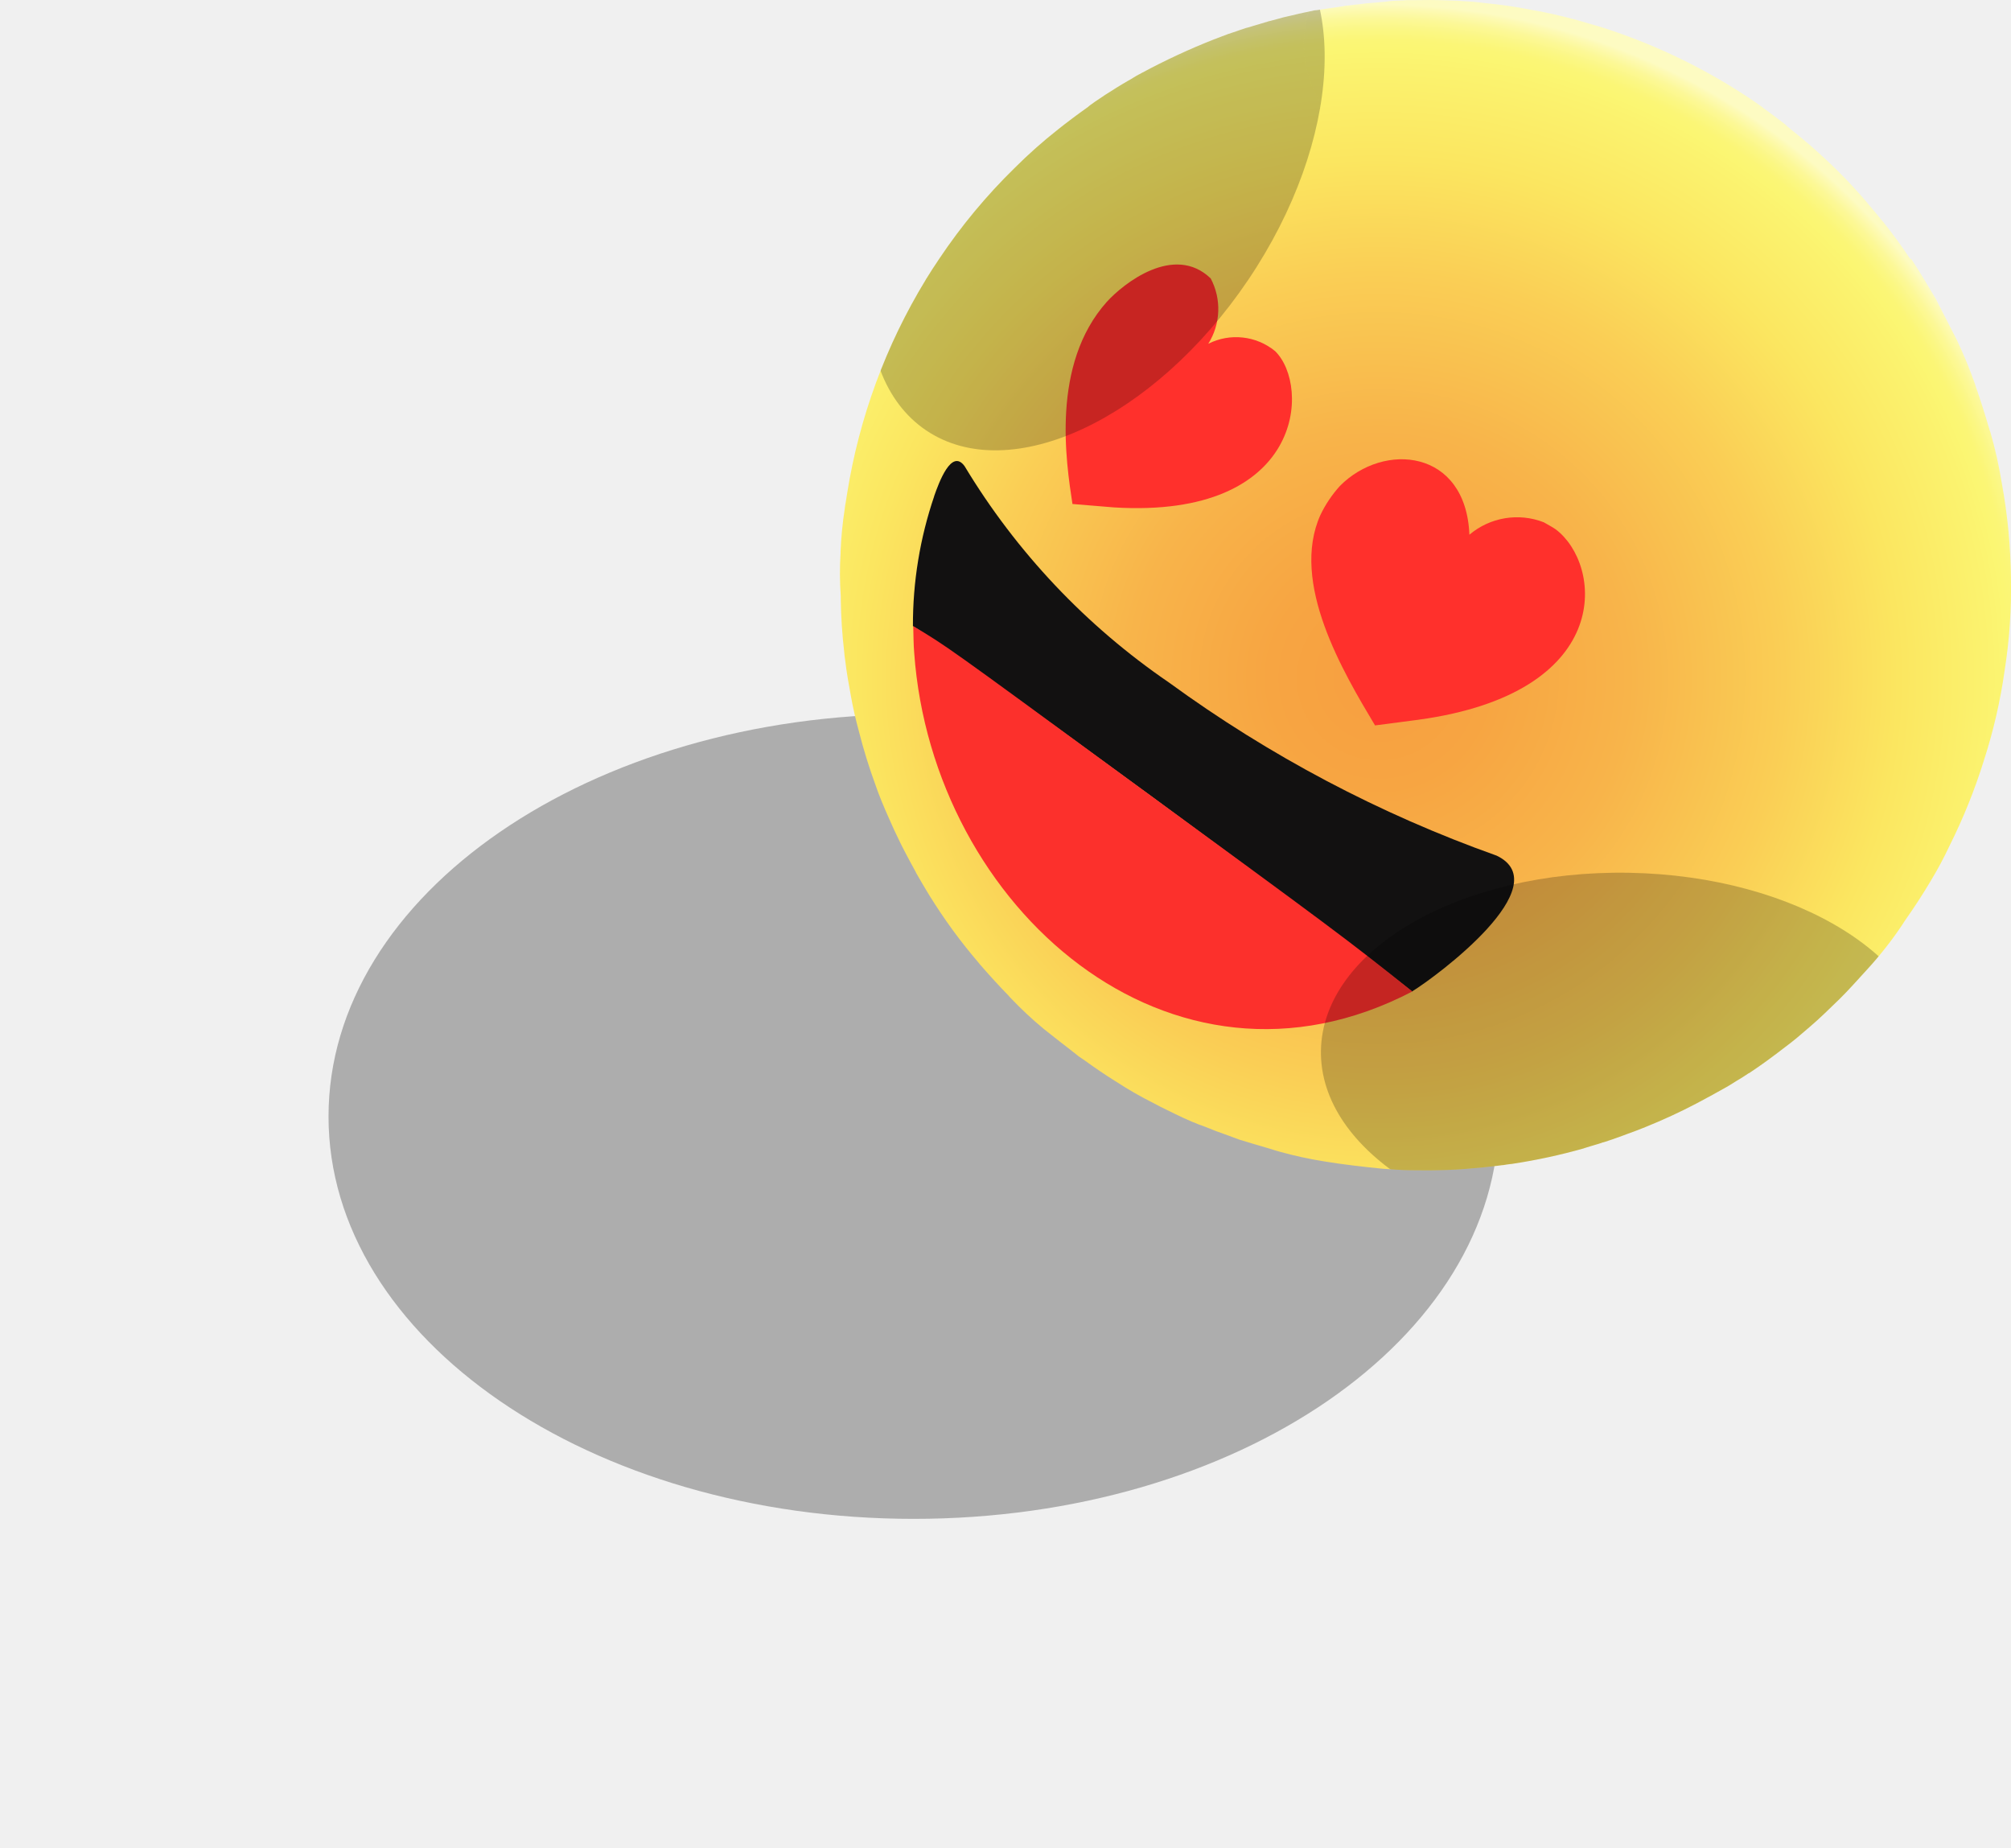
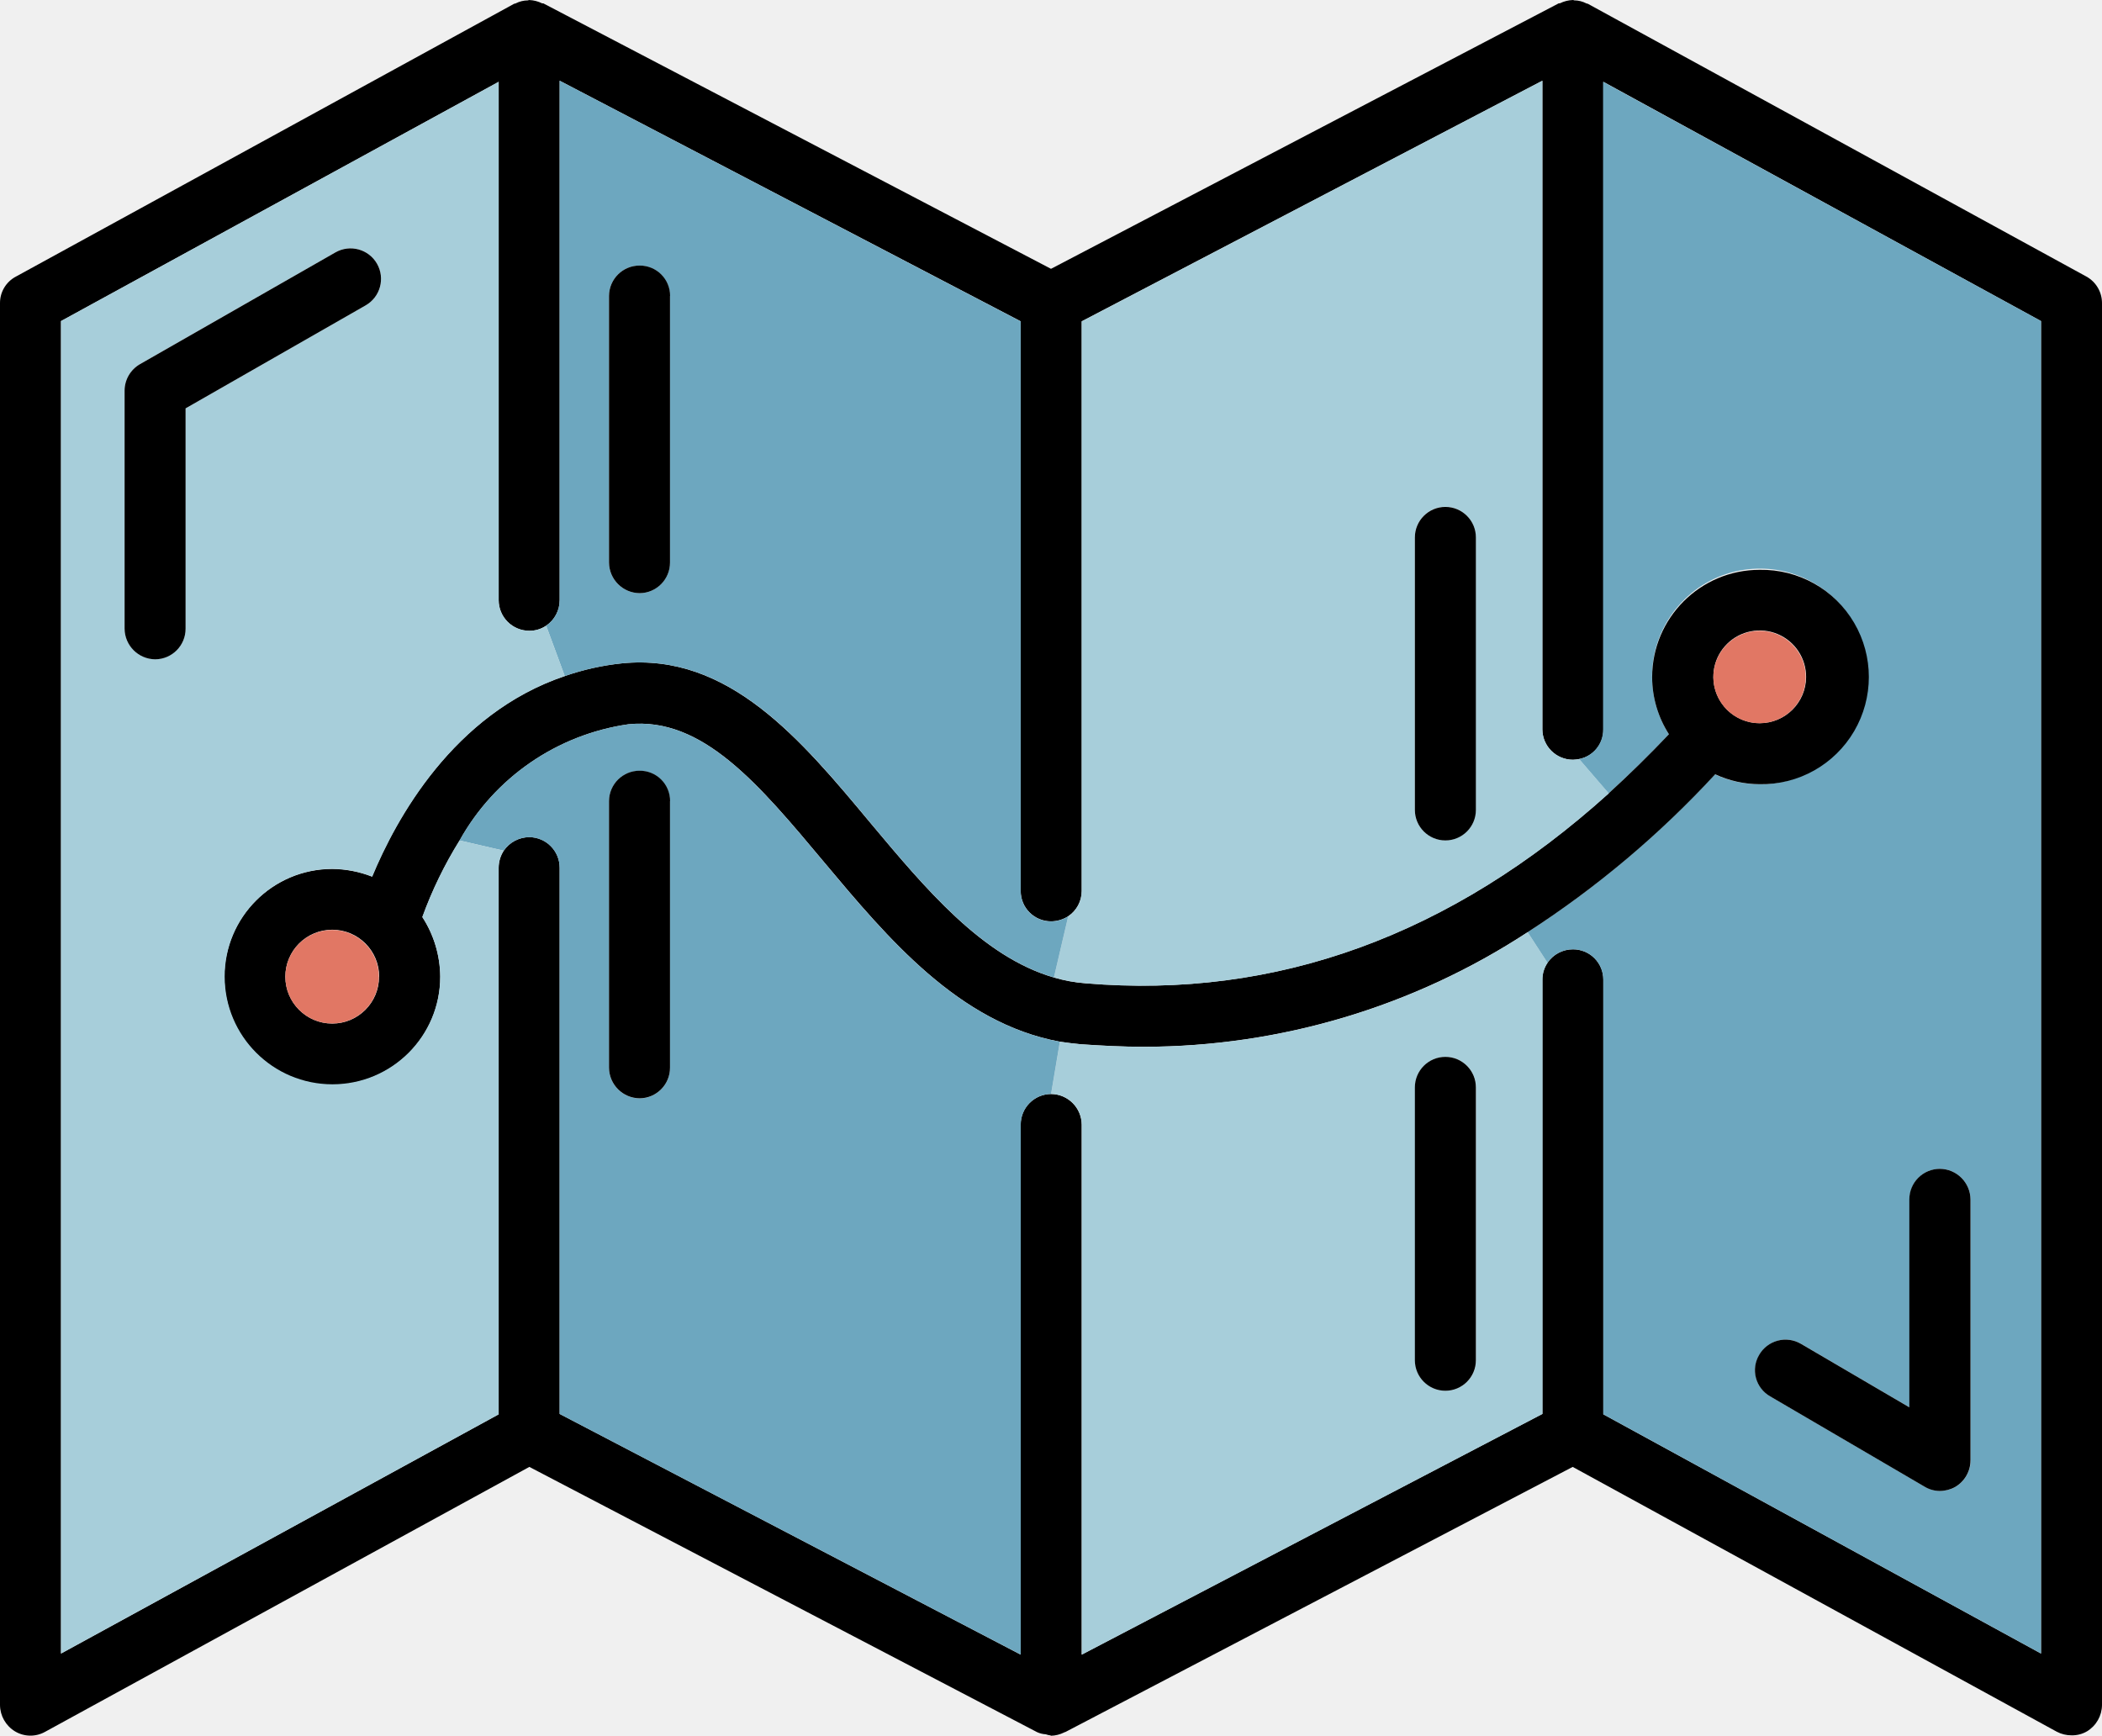
- <svg xmlns="http://www.w3.org/2000/svg" xmlns:xlink="http://www.w3.org/1999/xlink" width="82.478" height="75.758" viewBox="0 0 82.478 75.758">
+ <svg xmlns="http://www.w3.org/2000/svg" id="Grupo_1099950" data-name="Grupo 1099950" width="63.452" height="52.402" viewBox="0 0 63.452 52.402">
  <defs>
-     <radialGradient id="radial-gradient" cx="0.471" cy="0.58" r="0.575" gradientTransform="matrix(-0.999, -0.004, -0.004, 1, 0.933, 0.001)" gradientUnits="objectBoundingBox">
-       <stop offset="0" stop-color="#f79f40" />
-       <stop offset="0.163" stop-color="#f7a542" />
-       <stop offset="0.371" stop-color="#f8b44a" />
-       <stop offset="0.601" stop-color="#face55" />
-       <stop offset="0.771" stop-color="#fbe660" />
-       <stop offset="0.91" stop-color="#fbf36f" />
-       <stop offset="0.932" stop-color="#fbf672" />
-       <stop offset="0.947" stop-color="#fbf676" />
-       <stop offset="0.962" stop-color="#fbf783" />
-       <stop offset="0.978" stop-color="#fcf897" />
-       <stop offset="0.994" stop-color="#fdfab4" />
-       <stop offset="1" stop-color="#fdfbc2" />
-     </radialGradient>
    <clipPath id="clip-path">
-       <path id="Trazado_116496" data-name="Trazado 116496" d="M52.65,29.84v-.06c0-.11-.03-.77-.15-1.75-.01-.09-.02-.17-.03-.26-.02-.12-.04-.25-.06-.38a23.894,23.894,0,0,0-3.15-8.77c0-.01-.01-.01-.01-.02-.17-.29-.35-.57-.54-.85h0a23.353,23.353,0,0,0-3.06-3.74,20.449,20.449,0,0,0-1.77-1.6c-.39-.32-.78-.62-1.19-.91a.265.265,0,0,1-.06-.05l-.05-.04-.21-.15c-.26-.18-.55-.37-.86-.57h0c-.01-.01-.02-.01-.03-.02-.15-.09-.3-.19-.47-.28-.07-.04-.15-.09-.22-.13s-.12-.07-.19-.11a1.092,1.092,0,0,0-.15-.08,25.413,25.413,0,0,0-2.93-1.4c-.26-.11-.47-.18-.58-.23l-.18-.07-.18-.07c-.01,0-.02-.01-.03-.01l-.04-.01-.3-.1-.04-.01c-.01,0-.03-.01-.04-.01l-.2-.07a2.759,2.759,0,0,0-.27-.08l-.23-.07c-.04-.01-.09-.03-.13-.04-.01,0-.03-.01-.04-.01s-.03-.01-.05-.01a.636.636,0,0,1-.07-.02l-.26-.07-.22-.06c-.07-.02-.14-.03-.21-.05h-.01l-.13-.03-.25-.06-.18-.04a2.049,2.049,0,0,0-.24-.05c-.01,0-.03-.01-.04-.01-.06-.01-.12-.03-.18-.04l-.11-.02-.13-.03h-.02l-.04-.01c-.02,0-.05-.01-.07-.01a1.766,1.766,0,0,1-.2-.04.6.6,0,0,0-.12-.02h0a2.068,2.068,0,0,1-.22-.04l-.19-.03c-.03-.01-.07-.01-.11-.02a.985.985,0,0,0-.17-.02,1,1,0,0,0-.16-.02l-.27-.03-.25-.03c-.03,0-.05-.01-.08-.01h-.02a1.641,1.641,0,0,0-.23-.02l-.34-.03c-.08-.01-.16-.01-.23-.02-.09-.01-.17-.01-.26-.02s-.18-.01-.27-.02A.97.97,0,0,1,29.76,7h-.37c-.48-.01-.96-.01-1.45,0-.11,0-.21,0-.31.01s-.22.01-.32.02c-.07,0-.13.01-.19.01-.16.01-.31.02-.46.04-.05,0-.11.01-.16.01-.22.02-.43.04-.64.07-.1.01-.2.02-.3.04h-.01c-.02,0-.04.01-.06.01q-.24.03-.45.06c-.11.02-.23.04-.34.05-.26.04-.47.08-.61.11-.7.14-1.38.3-2.06.5-.41.11-.77.22-1.21.38a24.021,24.021,0,0,0-5.31,2.61h0c-.17.11-.33.22-.49.33a.265.265,0,0,0-.06.05c-.28.2-.56.4-.84.61a.423.423,0,0,1-.07.05l-.02.02-.02.02c-.01.01-.02.02-.03.02s-.02.01-.03.02c-.08.06-.15.12-.23.18-.15.12-.3.24-.44.36-.08.07-.16.13-.24.2-.16.14-.32.27-.46.4l-.02.02-.02.02c-.03.03-.07.06-.1.09-.75.69-1.21,1.19-1.24,1.22-.23.25-.46.51-.69.77-.16.19-.33.38-.5.59-.01.01-.02.03-.04.04l-.03.03c-.34.42-.69.89-1.08,1.46l-.01.01-.01.01c-.01.01-.01.02-.02.02-.18.26-.36.55-.54.86-.16.26-.32.52-.46.75l-.46.88c-.15.29-.29.56-.42.82a16.758,16.758,0,0,0-.76,1.82h0v.01c-.22.6-.42,1.23-.6,1.84l-.01.02a.037.037,0,0,1-.01.03,17.968,17.968,0,0,0-.5,2.13,23.506,23.506,0,0,0-.17,7.66,22.794,22.794,0,0,0,.82,3.68,23.944,23.944,0,0,0,1.38,3.51,15.311,15.311,0,0,0,.75,1.42c.32.56.68,1.11,1.06,1.66.04.07.09.13.13.2a16,16,0,0,0,1.39,1.8c.34.37.78.88,1.14,1.24s.83.82,1.22,1.15h0c.42.37.6.53.99.83q.72.585,1.47,1.08h.01c.16.11.32.22.49.32.19.12.38.24.55.34.09.05.22.13.36.21a.573.573,0,0,1,.07.04c.15.09.33.18.52.29.04.02.09.05.13.07a22.789,22.789,0,0,0,2.12,1c.18.07.42.17.7.28l.24.09.42.15.3.1.11.03c.01,0,.01,0,.02.01l.16.05a2.759,2.759,0,0,0,.27.08l.26.08c.01,0,.02,0,.02.01a22.1,22.1,0,0,0,2.96.66l.09.01c.08.01.17.03.27.04h.03l.23.03.53.06c.24.03.56.05.79.07s.49.03.74.04h.02c.13.01.25.01.37.01.33.01.77,0,1.1.01s.79-.03,1.13-.05c.72-.06,1.68-.17,2.39-.28a18.747,18.747,0,0,0,1.84-.38c.14-.04.28-.08.43-.12.43-.12.87-.25,1.24-.36l.43-.16c.35-.12.69-.25,1.03-.38l.17-.06c.4-.15.89-.38,1.32-.59.19-.09.37-.18.55-.28a15.71,15.71,0,0,0,1.56-.88c.02-.01.03-.02.05-.03.41-.26.82-.52,1.22-.81.09-.06.18-.12.26-.17l.44-.34c.12-.09.23-.18.35-.27l.66-.52a14.289,14.289,0,0,0,1.37-1.26l.03-.03.07-.07c.35-.35.74-.77,1.2-1.29a.138.138,0,0,0,.03-.04h0a20.958,20.958,0,0,0,2.02-2.71c.01-.01.01-.02.02-.03.19-.3.38-.61.57-.95v-.01h0c.08-.14.16-.29.24-.44.11-.2.22-.41.31-.59l.09-.18c.16-.32.31-.65.47-.99.21-.47.41-.94.56-1.36h0c.26-.7.5-1.44.71-2.23.13-.48.25-.96.33-1.41.1-.48.18-.98.25-1.5.02-.12.03-.23.05-.34.08-.69.14-1.41.16-2.14v-.13C52.68,31.04,52.68,30.45,52.65,29.84Z" transform="translate(-4.654 -6.992)" />
-     </clipPath>
-     <linearGradient id="linear-gradient" x1="-0.166" y1="-323.933" x2="-1.166" y2="-323.933" gradientUnits="objectBoundingBox">
-       <stop offset="0" stop-color="#19b79c" />
-       <stop offset="0.405" stop-color="#1dbb9e" />
-       <stop offset="0.825" stop-color="#2ac8a3" />
-       <stop offset="0.997" stop-color="#31cfa6" />
-     </linearGradient>
-     <linearGradient id="linear-gradient-2" x1="-2.106" y1="-363.238" x2="-3.08" y2="-363.238" xlink:href="#linear-gradient" />
-     <clipPath id="clip-path-2">
-       <path id="Trazado_116504" data-name="Trazado 116504" d="M4.652,29.65v-.06a15.757,15.757,0,0,1,.17-1.74,2.335,2.335,0,0,1,.04-.26c.02-.12.04-.25.06-.38a24.088,24.088,0,0,1,3.22-8.75c0-.01.01-.01.01-.02.18-.29.36-.57.55-.85h0a23.39,23.39,0,0,1,3.09-3.72,20.134,20.134,0,0,1,1.78-1.58q.585-.465,1.2-.9a.265.265,0,0,0,.06-.05l.05-.04.21-.15c.26-.18.55-.37.86-.56h0c.01-.01.02-.01.03-.02.15-.09.31-.19.47-.28a2.53,2.53,0,0,0,.22-.13c.06-.04.12-.07.19-.11.05-.03.1-.05.15-.08a27.308,27.308,0,0,1,2.95-1.37c.26-.1.47-.18.58-.22l.18-.06.18-.06c.01,0,.02-.01.03-.01l.05-.02.3-.1.04-.01c.01,0,.03-.01.04-.01l.2-.06c.08-.02.19-.06.27-.08l.23-.07a.647.647,0,0,0,.13-.04c.01,0,.03-.01.04-.01s.03-.01.05-.01a.637.637,0,0,0,.07-.02l.26-.07.22-.06c.07-.02.14-.03.21-.05h.01l.13-.03c.08-.02.18-.04.25-.06l.18-.04c.08-.02.16-.03.24-.05.01,0,.03-.01.04-.01a1.163,1.163,0,0,0,.18-.04l.11-.01.13-.02h.02l.04-.01c.02,0,.05-.01.07-.01l.2-.03c.04-.01.09-.01.13-.02h0l.22-.03.19-.03a.516.516,0,0,0,.11-.02.985.985,0,0,1,.17-.02c.06-.01.11-.01.16-.02l.27-.03.25-.03c.03,0,.05-.01.08-.01h.02c.07-.01.15-.01.23-.02l.34-.03c.08-.01.16-.01.23-.02a1.569,1.569,0,0,1,.24-.03,2.437,2.437,0,0,1,.27-.01.86.86,0,0,1,.16-.01l.15-.01h.24c.49-.01.97-.01,1.45.01.11,0,.21.01.31.01s.22.01.32.02c.07,0,.13.01.19.01.16.01.31.02.46.04.05.01.11.01.16.02.22.02.43.05.64.07.1.01.2.03.3.04h.01c.02,0,.04.01.06.01.16.02.31.05.45.07l.34.06c.26.05.47.09.6.11.69.14,1.38.31,2.06.52.41.11.76.23,1.21.39a24.178,24.178,0,0,1,5.28,2.65h0c.16.11.33.22.49.34a.265.265,0,0,1,.06.05c.28.2.56.41.83.62a.424.424,0,0,0,.07.05l.02.02.02.02.03.03c.01.01.02.01.02.02.08.06.15.12.22.18.15.12.3.24.44.36.08.07.16.14.24.2.16.14.31.28.46.41l.02.02.02.02c.03.03.07.06.1.09.75.69,1.2,1.2,1.23,1.23.23.25.46.51.68.78.16.19.32.38.49.59.01.01.02.03.04.04l.02.03c.33.42.69.89,1.07,1.47l.04.01.01.01c.01.01.01.02.02.02.17.26.36.56.54.86.16.26.31.53.45.75l.45.88c.15.29.29.56.42.82a18.431,18.431,0,0,1,.75,1.83h0v.01c.21.6.41,1.23.59,1.85l.01.02a.037.037,0,0,0,.01.03,17.59,17.59,0,0,1,.48,2.14,22.71,22.71,0,0,1,.37,3.87,21.465,21.465,0,0,1-.26,3.8,21.96,21.96,0,0,1-.85,3.68,23.286,23.286,0,0,1-1.41,3.5,15.244,15.244,0,0,1-.76,1.42c-.33.56-.69,1.11-1.07,1.65-.04.07-.09.13-.13.2a15.2,15.2,0,0,1-1.41,1.79c-.34.37-.79.88-1.15,1.23s-.84.82-1.22,1.14h0c-.43.37-.6.52-1,.82-.49.38-.98.74-1.48,1.07H41.9c-.16.11-.32.21-.49.31-.19.12-.38.24-.55.33-.09.05-.22.12-.36.2a.574.574,0,0,0-.07.04c-.15.08-.33.18-.52.28-.04.02-.09.05-.13.07a23.108,23.108,0,0,1-2.12.98c-.18.07-.42.17-.71.27l-.24.09-.42.15-.3.1-.11.03c-.01,0-.01,0-.02.01l-.16.05c-.08.02-.19.06-.27.08l-.26.08c-.01,0-.02,0-.02.01a23.962,23.962,0,0,1-2.96.64l-.09.01c-.08.01-.17.02-.27.04H31.8l-.23.03-.53.06c-.24.02-.56.05-.79.07s-.49.03-.74.04h-.02c-.13,0-.25.01-.37.01-.33.01-.77,0-1.1,0s-.79-.04-1.13-.06c-.72-.07-1.68-.18-2.39-.3a16.281,16.281,0,0,1-1.84-.4c-.14-.04-.28-.08-.43-.13-.43-.12-.87-.26-1.24-.37l-.43-.16c-.35-.12-.69-.25-1.03-.39l-.17-.06c-.4-.15-.88-.38-1.32-.6-.19-.09-.37-.18-.55-.28a15.612,15.612,0,0,1-1.55-.89.219.219,0,0,0-.05-.03c-.41-.26-.81-.53-1.21-.82-.09-.06-.17-.12-.25-.17L14,49.97c-.12-.09-.23-.18-.35-.27l-.66-.52a15.233,15.233,0,0,1-1.36-1.27l-.03-.03-.06-.07c-.34-.35-.74-.78-1.19-1.3a.138.138,0,0,1-.03-.04h0a21.889,21.889,0,0,1-2-2.73c-.01-.01-.01-.02-.02-.03-.18-.3-.37-.61-.56-.95v-.01h0c-.08-.14-.16-.29-.24-.44-.11-.21-.22-.41-.31-.59l-.09-.18c-.16-.32-.31-.65-.46-.99-.21-.47-.41-.95-.55-1.36h0a22.441,22.441,0,0,1-.69-2.23c-.13-.48-.24-.96-.32-1.41-.09-.49-.18-.98-.24-1.5-.02-.12-.03-.23-.04-.34a21.166,21.166,0,0,1-.14-2.14v-.13A13.347,13.347,0,0,1,4.652,29.65Z" transform="translate(-4.627 -6.983)" fill="url(#radial-gradient)" />
+       <rect id="Rectángulo_401555" data-name="Rectángulo 401555" width="63.452" height="52.403" fill="none" />
    </clipPath>
  </defs>
-   <g id="Grupo_157926" data-name="Grupo 157926" transform="translate(13.474)">
-     <ellipse id="Elipse_4737" data-name="Elipse 4737" cx="24" cy="16.5" rx="24" ry="16.5" transform="translate(0 29.284)" fill="#0b0b0b" opacity="0.292" style="mix-blend-mode: multiply;isolation: isolate" />
-     <path id="Trazado_116493" data-name="Trazado 116493" d="M4.652,29.65v-.06a15.757,15.757,0,0,1,.17-1.74,2.335,2.335,0,0,1,.04-.26c.02-.12.04-.25.06-.38a24.088,24.088,0,0,1,3.22-8.75c0-.01.01-.01.01-.02.18-.29.36-.57.55-.85h0a23.39,23.39,0,0,1,3.09-3.72,20.134,20.134,0,0,1,1.78-1.58q.585-.465,1.2-.9a.265.265,0,0,0,.06-.05l.05-.04.21-.15c.26-.18.55-.37.86-.56h0c.01-.01.02-.01.03-.02.15-.09.31-.19.47-.28a2.53,2.53,0,0,0,.22-.13c.06-.04.12-.07.19-.11.05-.03.1-.05.15-.08a27.308,27.308,0,0,1,2.95-1.37c.26-.1.47-.18.58-.22l.18-.06.18-.06c.01,0,.02-.01.03-.01l.05-.02.3-.1.04-.01c.01,0,.03-.01.04-.01l.2-.06c.08-.02.19-.06.27-.08l.23-.07a.647.647,0,0,0,.13-.04c.01,0,.03-.01.04-.01s.03-.01.05-.01a.637.637,0,0,0,.07-.02l.26-.07.22-.06c.07-.02.14-.03.21-.05h.01l.13-.03c.08-.02.18-.04.25-.06l.18-.04c.08-.02.16-.03.24-.05.01,0,.03-.01.04-.01a1.163,1.163,0,0,0,.18-.04l.11-.01.13-.02h.02l.04-.01c.02,0,.05-.01.07-.01l.2-.03c.04-.01.09-.01.13-.02h0l.22-.03.19-.03a.516.516,0,0,0,.11-.02.985.985,0,0,1,.17-.02c.06-.01.11-.01.16-.02l.27-.03.25-.03c.03,0,.05-.01.08-.01h.02c.07-.01.15-.01.23-.02l.34-.03c.08-.01.16-.01.23-.02a1.569,1.569,0,0,1,.24-.03,2.437,2.437,0,0,1,.27-.01.86.86,0,0,1,.16-.01l.15-.01h.24c.49-.01.97-.01,1.45.01.11,0,.21.01.31.01s.22.01.32.02c.07,0,.13.01.19.01.16.01.31.02.46.04.05.01.11.01.16.02.22.02.43.05.64.07.1.01.2.03.3.04h.01c.02,0,.04.01.06.01.16.02.31.05.45.07l.34.06c.26.05.47.09.6.11.69.14,1.38.31,2.06.52.41.11.76.23,1.21.39a24.178,24.178,0,0,1,5.28,2.65h0c.16.11.33.22.49.34a.265.265,0,0,1,.06.05c.28.2.56.41.83.62a.424.424,0,0,0,.07.05l.02.02.02.02.03.03c.01.01.02.01.02.02.08.06.15.12.22.18.15.12.3.24.44.36.08.07.16.14.24.2.16.14.31.28.46.41l.02.02.02.02c.03.03.07.06.1.09.75.69,1.2,1.2,1.23,1.23.23.25.46.51.68.78.16.19.32.38.49.59.01.01.02.03.04.04l.02.03c.33.42.69.89,1.07,1.47l.04.01.01.01c.01.01.01.02.02.02.17.26.36.56.54.86.16.26.31.53.45.75l.45.88c.15.29.29.56.42.82a18.431,18.431,0,0,1,.75,1.83h0v.01c.21.6.41,1.23.59,1.85l.01.02a.037.037,0,0,0,.01.03,17.59,17.59,0,0,1,.48,2.14,22.71,22.71,0,0,1,.37,3.87,21.465,21.465,0,0,1-.26,3.8,21.96,21.96,0,0,1-.85,3.68,23.286,23.286,0,0,1-1.41,3.5,15.244,15.244,0,0,1-.76,1.42c-.33.56-.69,1.11-1.07,1.65-.04.07-.09.13-.13.2a15.2,15.2,0,0,1-1.41,1.79c-.34.37-.79.88-1.15,1.23s-.84.82-1.22,1.14h0c-.43.37-.6.52-1,.82-.49.38-.98.74-1.48,1.07H41.9c-.16.11-.32.21-.49.31-.19.12-.38.24-.55.33-.09.05-.22.12-.36.2a.574.574,0,0,0-.07.04c-.15.08-.33.18-.52.28-.04.02-.09.05-.13.07a23.108,23.108,0,0,1-2.12.98c-.18.07-.42.17-.71.27l-.24.09-.42.15-.3.1-.11.03c-.01,0-.01,0-.02.01l-.16.05c-.08.02-.19.06-.27.08l-.26.08c-.01,0-.02,0-.02.01a23.962,23.962,0,0,1-2.96.64l-.09.01c-.08.01-.17.02-.27.04H31.8l-.23.03-.53.06c-.24.02-.56.05-.79.07s-.49.03-.74.04h-.02c-.13,0-.25.01-.37.01-.33.01-.77,0-1.1,0s-.79-.04-1.13-.06c-.72-.07-1.68-.18-2.39-.3a16.281,16.281,0,0,1-1.84-.4c-.14-.04-.28-.08-.43-.13-.43-.12-.87-.26-1.24-.37l-.43-.16c-.35-.12-.69-.25-1.03-.39l-.17-.06c-.4-.15-.88-.38-1.32-.6-.19-.09-.37-.18-.55-.28a15.612,15.612,0,0,1-1.55-.89.219.219,0,0,0-.05-.03c-.41-.26-.81-.53-1.21-.82-.09-.06-.17-.12-.25-.17L14,49.97c-.12-.09-.23-.18-.35-.27l-.66-.52a15.233,15.233,0,0,1-1.36-1.27l-.03-.03-.06-.07c-.34-.35-.74-.78-1.19-1.3a.138.138,0,0,1-.03-.04h0a21.889,21.889,0,0,1-2-2.73c-.01-.01-.01-.02-.02-.03-.18-.3-.37-.61-.56-.95v-.01h0c-.08-.14-.16-.29-.24-.44-.11-.21-.22-.41-.31-.59l-.09-.18c-.16-.32-.31-.65-.46-.99-.21-.47-.41-.95-.55-1.36h0a22.441,22.441,0,0,1-.69-2.23c-.13-.48-.24-.96-.32-1.41-.09-.49-.18-.98-.24-1.5-.02-.12-.03-.23-.04-.34a21.166,21.166,0,0,1-.14-2.14v-.13A13.347,13.347,0,0,1,4.652,29.65Z" transform="translate(16.349 -6.983)" fill="url(#radial-gradient)" />
-     <g id="Grupo_86225" data-name="Grupo 86225" transform="translate(20.955 0.009)" clip-path="url(#clip-path)">
-       <path id="Trazado_116494" data-name="Trazado 116494" d="M50.67,21.64a4.37,4.37,0,0,1,.18-.46C50.8,21.33,50.74,21.48,50.67,21.64Z" transform="translate(-48.844 -6.992)" fill="url(#linear-gradient)" />
-       <path id="Trazado_116495" data-name="Trazado 116495" d="M4.7,34.92c.03-.14.05-.28.08-.41C4.75,34.65,4.73,34.79,4.7,34.92Z" transform="translate(43.196 -6.992)" fill="url(#linear-gradient-2)" />
-     </g>
-     <path id="Trazado_116497" data-name="Trazado 116497" d="M25.873,27.33A16.375,16.375,0,0,0,25,32.66c2.26,1.39,16.97,12.2,20.47,14.98,1.03-.63,6.02-4.35,3.47-5.57a52.925,52.925,0,0,1-13.44-7.1,28.664,28.664,0,0,1-8.38-8.87c-.54-.75-1.06.69-1.25,1.23" transform="translate(-1.032 -6.983)" fill="#121111" />
-     <path id="Trazado_116499" data-name="Trazado 116499" d="M29.22,33.76c.75,10.43,10.52,19.05,20.43,13.88-2.65-2.12-3.33-2.62-11.66-8.71-7.45-5.46-7.45-5.46-8.81-6.27.01.33.01.77.04,1.1" transform="translate(-5.199 -6.983)" fill="#fc302c" />
-     <g id="Grupo_86231" data-name="Grupo 86231" transform="translate(40.307 18.833)">
-       <path id="Trazado_116501" data-name="Trazado 116501" d="M22.473,28.1c-1.25,2.78.93,6.44,2.24,8.63.65-.09,1.52-.19,2.17-.29,7.67-1.22,7.14-6.32,5.24-7.75-.14-.1-.34-.2-.49-.29a3.024,3.024,0,0,0-3.05.51c-.14-3.51-3.51-3.82-5.31-2a4.969,4.969,0,0,0-.8,1.19" transform="translate(-22.099 -25.816)" fill="#ff302c" />
-     </g>
-     <g id="Grupo_86232" data-name="Grupo 86232" transform="translate(30.232 10.846)">
-       <path id="Trazado_116503" data-name="Trazado 116503" d="M35.806,19.36c-2.3,2.57-1.67,6.58-1.41,8.29.51.04,1.19.1,1.7.14,7.78.48,8.08-4.98,6.61-6.41a2.529,2.529,0,0,0-2.74-.3,2.679,2.679,0,0,0,.1-2.68c-1.5-1.44-3.58.21-4.26.96" transform="translate(-34.117 -17.829)" fill="#ff302c" />
-     </g>
-     <g id="Enmascarar_grupo_59" data-name="Enmascarar grupo 59" transform="translate(20.976 0)" clip-path="url(#clip-path-2)">
-       <g id="Grupo_86233" data-name="Grupo 86233" transform="translate(-2.683 -7.272)" opacity="0.561" style="mix-blend-mode: multiply;isolation: isolate">
-         <g id="Grupo_86230" data-name="Grupo 86230" transform="translate(0)">
-           <ellipse id="Elipse_4734" data-name="Elipse 4734" cx="12.5" cy="7.5" rx="12.5" ry="7.5" transform="translate(21.707 1.557)" fill="#fff" opacity="0.743" />
-           <ellipse id="Elipse_4735" data-name="Elipse 4735" cx="12.5" cy="7.5" rx="12.5" ry="7.5" transform="translate(26.415 8.388) rotate(124)" opacity="0.387" />
-           <ellipse id="Elipse_4736" data-name="Elipse 4736" cx="12.5" cy="7.5" rx="12.5" ry="7.5" transform="matrix(-1, -0.017, 0.017, -1, 47.282, 58.274)" opacity="0.387" />
-         </g>
-       </g>
-     </g>
+   <g id="Grupo_1099944" data-name="Grupo 1099944" transform="translate(0 0)" clip-path="url(#clip-path)">
+     <path id="Trazado_874141" data-name="Trazado 874141" d="M63.452,9.153V51.477A.94.94,0,0,1,63,52.27a.883.883,0,0,1-.463.121.945.945,0,0,1-.452-.11L47.474,44.287,32.156,52.293a.041.041,0,0,0-.033.011.959.959,0,0,1-.4.1l-.011-.011a.547.547,0,0,1-.143-.033.72.72,0,0,1-.265-.066L15.979,44.287,1.367,52.282a.906.906,0,0,1-.915-.011A.94.94,0,0,1,0,51.477V9.153a.9.9,0,0,1,.485-.805L15.527.11A.066.066,0,0,0,15.571.1a.806.806,0,0,1,.364-.088c.011,0,.022-.011.033-.011h.011a.953.953,0,0,1,.386.1H16.4L31.726,8.116,47.054.1h.033a.959.959,0,0,1,.4-.1c.011,0,.022.011.033.011A.806.806,0,0,1,47.882.1a.083.083,0,0,0,.044.011L62.978,8.348a.914.914,0,0,1,.474.805M61.611,49.922V9.693L48.4,2.47V22.022a.9.9,0,0,1-.728.893,1.086,1.086,0,0,1-.187.022.922.922,0,0,1-.926-.915V2.437L32.653,9.7v17.2a.92.92,0,0,1-.408.761.952.952,0,0,1-.518.154.913.913,0,0,1-.915-.915V9.7L16.894,2.437V18.118a.927.927,0,0,1-.408.772.889.889,0,0,1-.507.154.925.925,0,0,1-.926-.926V2.47L1.842,9.693V49.922L15.053,42.7V26.2a.952.952,0,0,1,.154-.518.94.94,0,0,1,.772-.408.922.922,0,0,1,.915.926V42.688l13.917,7.267v-16a.922.922,0,0,1,.915-.926.932.932,0,0,1,.926.926v16l13.906-7.267V29.576a.889.889,0,0,1,.154-.507.927.927,0,0,1,.772-.408.913.913,0,0,1,.915.915V42.7Z" transform="translate(0 0)" />
+     <path id="Trazado_874142" data-name="Trazado 874142" d="M57.314,9.463V49.691L44.1,42.468V29.346a.913.913,0,0,0-.915-.915.927.927,0,0,0-.772.408l-.6-.926a29.379,29.379,0,0,0,5.657-4.764,3.205,3.205,0,0,0,1.345.3,3.256,3.256,0,1,0-2.735-1.511q-.893.943-1.82,1.786l-.893-1.037a.9.9,0,0,0,.728-.893V2.24ZM55.185,43.858V35.984a.932.932,0,0,0-.926-.926.922.922,0,0,0-.915.926v6.275L50.069,40.34a.918.918,0,0,0-1.257.331.908.908,0,0,0,.331,1.257L53.8,44.652a.9.9,0,0,0,.463.132.967.967,0,0,0,.463-.121.931.931,0,0,0,.463-.805" transform="translate(4.297 0.23)" fill="#6da7bf" />
+     <path id="Trazado_874143" data-name="Trazado 874143" d="M54.546,32.926V40.8a.931.931,0,0,1-.463.805.967.967,0,0,1-.463.121.9.9,0,0,1-.463-.132L48.5,38.87a.908.908,0,0,1-.331-1.257.918.918,0,0,1,1.257-.331L52.7,39.2V32.926A.922.922,0,0,1,53.62,32a.932.932,0,0,1,.926.926" transform="translate(4.936 3.288)" />
+     <path id="Trazado_874144" data-name="Trazado 874144" d="M52.489,15.6a3.237,3.237,0,1,1,0,6.473,3.205,3.205,0,0,1-1.345-.3,29.379,29.379,0,0,1-5.657,4.764A21.189,21.189,0,0,1,33.9,30c-.64,0-1.268-.033-1.908-.077-.21-.022-.419-.044-.629-.077-3.055-.562-5.2-3.132-7.113-5.415-1.974-2.36-3.672-4.4-5.911-4.168a6.964,6.964,0,0,0-5.095,3.507,12.355,12.355,0,0,0-1.125,2.316,3.346,3.346,0,0,1,.54,1.8A3.259,3.259,0,1,1,9.4,24.632a3.377,3.377,0,0,1,1.2.232c.717-1.731,2.448-4.918,5.812-6.054a7.644,7.644,0,0,1,1.731-.386c3.22-.32,5.4,2.294,7.51,4.83,1.654,1.974,3.363,4.025,5.525,4.654a4.605,4.605,0,0,0,.959.176c5.745.485,11.039-1.445,15.791-5.734q.926-.844,1.82-1.786a3.208,3.208,0,0,1-.507-1.72A3.247,3.247,0,0,1,52.489,15.6m1.4,3.242a1.4,1.4,0,1,0-1.4,1.389,1.4,1.4,0,0,0,1.4-1.389M10.816,27.885A1.417,1.417,0,1,0,9.4,29.3a1.414,1.414,0,0,0,1.412-1.412" transform="translate(0.631 1.603)" />
+     <path id="Trazado_874145" data-name="Trazado 874145" d="M48.3,17.27a1.395,1.395,0,1,1-1.4,1.4,1.4,1.4,0,0,1,1.4-1.4" transform="translate(4.819 1.775)" fill="#e17764" />
+     <path id="Trazado_874146" data-name="Trazado 874146" d="M44.708,22.688l.893,1.037c-4.753,4.29-10.046,6.22-15.791,5.734a4.605,4.605,0,0,1-.959-.176l.43-1.842a.92.92,0,0,0,.408-.761V9.477L43.594,2.21V21.795a.922.922,0,0,0,.926.915,1.086,1.086,0,0,0,.187-.022m-3.121,1.533V15.994a.921.921,0,1,0-1.842,0v8.227a.921.921,0,0,0,1.842,0" transform="translate(2.964 0.227)" fill="#a7ceda" />
+     <path id="Trazado_874147" data-name="Trazado 874147" d="M43.161,25.52l.6.926a.889.889,0,0,0-.154.507V40.065L29.7,47.332v-16a.932.932,0,0,0-.926-.926l.265-1.577c.21.033.419.055.629.077.64.044,1.268.077,1.908.077a21.189,21.189,0,0,0,11.59-3.463M41.6,38.444V30.207a.921.921,0,0,0-1.842,0v8.238a.921.921,0,0,0,1.842,0" transform="translate(2.956 2.622)" fill="#a7ceda" />
+     <path id="Trazado_874148" data-name="Trazado 874148" d="M40.572,29.855v8.238a.921.921,0,0,1-1.842,0V29.855a.921.921,0,0,1,1.842,0" transform="translate(3.98 2.974)" />
+     <path id="Trazado_874149" data-name="Trazado 874149" d="M40.572,14.8v8.227a.921.921,0,0,1-1.842,0V14.8a.921.921,0,1,1,1.842,0" transform="translate(3.98 1.425)" />
+     <path id="Trazado_874150" data-name="Trazado 874150" d="M30.708,27.441l-.43,1.842c-2.161-.629-3.871-2.68-5.525-4.654-2.106-2.536-4.29-5.15-7.51-4.83a7.644,7.644,0,0,0-1.731.386l-.562-1.522a.927.927,0,0,0,.408-.772V2.21L29.275,9.477v17.2a.913.913,0,0,0,.915.915.952.952,0,0,0,.518-.154M18.688,16.755V8.705a.913.913,0,0,0-.915-.915.922.922,0,0,0-.926.915v8.05a.932.932,0,0,0,.926.926.922.922,0,0,0,.915-.926" transform="translate(1.536 0.227)" fill="#6da7bf" />
+     <path id="Trazado_874151" data-name="Trazado 874151" d="M30.7,29.415l-.265,1.577a.922.922,0,0,0-.915.926v16L15.6,40.652V24.165a.922.922,0,0,0-.915-.926.94.94,0,0,0-.772.408l-1.334-.309a6.964,6.964,0,0,1,5.095-3.507C19.913,19.6,21.612,21.64,23.585,24c1.908,2.283,4.058,4.852,7.113,5.415M18.932,30.2v-8.05a.913.913,0,0,0-.915-.915.922.922,0,0,0-.926.915V30.2a.932.932,0,0,0,.926.926.922.922,0,0,0,.915-.926" transform="translate(1.293 2.036)" fill="#6da7bf" />
+     <path id="Trazado_874152" data-name="Trazado 874152" d="M18.512,22.015v8.05a.922.922,0,0,1-.915.926.932.932,0,0,1-.926-.926v-8.05A.922.922,0,0,1,17.6,21.1a.913.913,0,0,1,.915.915" transform="translate(1.713 2.168)" />
+     <path id="Trazado_874153" data-name="Trazado 874153" d="M18.512,8.185v8.05a.922.922,0,0,1-.915.926.932.932,0,0,1-.926-.926V8.185A.922.922,0,0,1,17.6,7.27a.913.913,0,0,1,.915.915" transform="translate(1.713 0.747)" />
+     <path id="Trazado_874154" data-name="Trazado 874154" d="M16.315,18.66l.562,1.522c-3.363,1.136-5.095,4.323-5.812,6.054A3.377,3.377,0,0,0,9.863,26a3.253,3.253,0,1,0,3.253,3.253,3.346,3.346,0,0,0-.54-1.8A12.355,12.355,0,0,1,13.7,25.144l1.334.309a.952.952,0,0,0-.154.518v16.5L1.67,49.691V9.463L14.881,2.24V17.888a.925.925,0,0,0,.926.926.889.889,0,0,0,.507-.154M10.867,8.989a.921.921,0,0,0-.915-1.6l-5.9,3.374a.926.926,0,0,0-.463.794v7.19a.932.932,0,0,0,.926.926.922.922,0,0,0,.915-.926V12.1Z" transform="translate(0.172 0.23)" fill="#a7ceda" />
+     <path id="Trazado_874155" data-name="Trazado 874155" d="M11.03,7.263a.921.921,0,0,1-.342,1.257L5.252,11.63v6.65a.922.922,0,0,1-.915.926.932.932,0,0,1-.926-.926V11.09a.926.926,0,0,1,.463-.794l5.9-3.374a.921.921,0,0,1,1.257.342" transform="translate(0.35 0.699)" />
+     <path id="Trazado_874156" data-name="Trazado 874156" d="M9.233,25.46A1.412,1.412,0,1,1,7.81,26.872,1.414,1.414,0,0,1,9.233,25.46" transform="translate(0.803 2.616)" fill="#e17764" />
  </g>
</svg>
